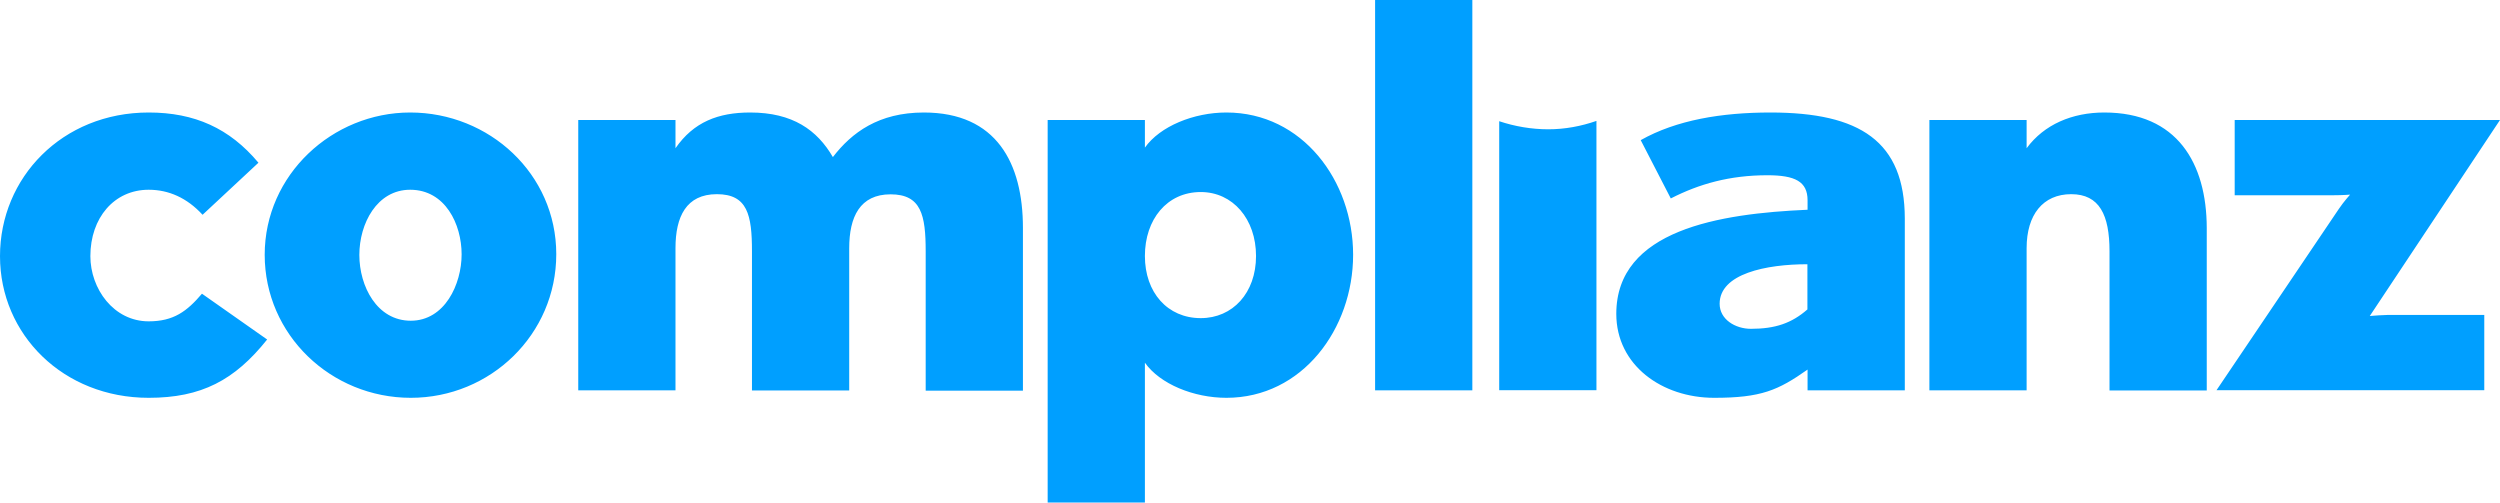
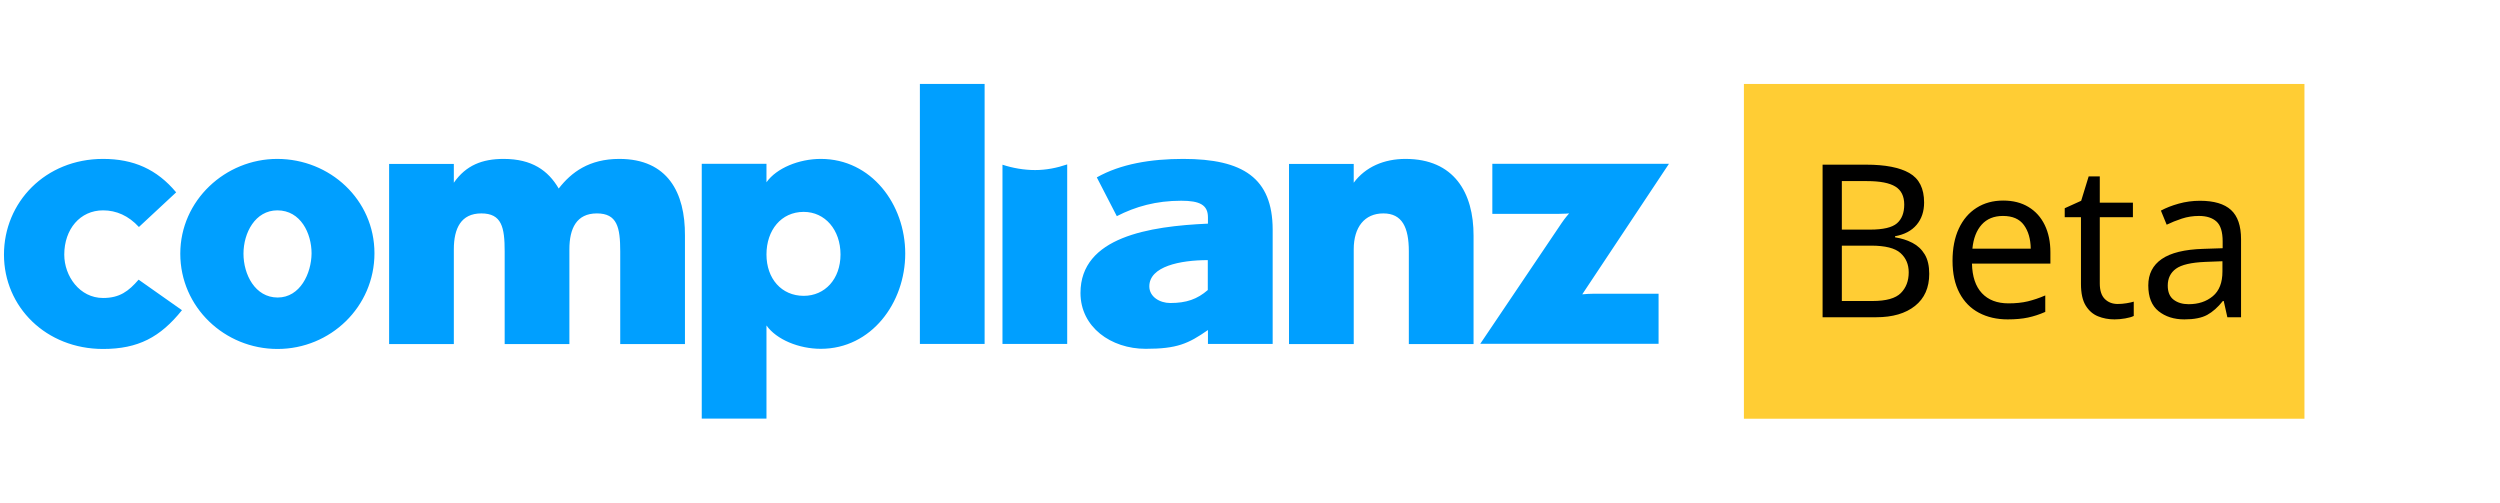
- <svg xmlns="http://www.w3.org/2000/svg" id="uuid-198c2dc3-7c1a-4465-a4e3-f3a903a50160" viewBox="0 0 1637.7 329.2">
-   <defs>
-     <style>.uuid-0af3e7fc-7a94-4de7-8242-2e727a045522{fill:#009fff;}</style>
-   </defs>
-   <path class="uuid-0af3e7fc-7a94-4de7-8242-2e727a045522" d="m803.4,73.7c-21.4,0-43.5,9-53.4,23v-18.1h-63.7v250.6h63.7v-91.6c9.9,14,32,23,53.4,23,49.7,0,83-45.2,83-93.7s-33.3-93.2-83-93.2Zm-16.8,134.7c-21.8,0-36.6-16.8-36.6-40.7s14.4-41.9,36.6-41.9c21,0,36.2,17.7,36.2,41.9s-15.3,40.7-36.2,40.7Zm-181.4-134.7c-29.6,0-47.2,13.1-59.6,29.2-10.3-17.7-26.3-29.2-54.2-29.2-20.9,0-37,6.2-48.9,23.4v-18.5h-63.7v177.1h63.7v-93.2c0-20.5,7-35.3,27.1-35.3s23,13.6,23,37.4v91.2h63.7v-93.2c0-20.5,7-35.3,27.1-35.3s23,13.6,23,37.4v91.2h63.7v-106.6c0-42.4-17.3-75.6-64.9-75.6Zm-336.5,0c-50.9,0-95.3,40.7-95.3,93.2s43.5,93.7,95.7,93.7,95.3-41.5,95.3-94.1-43.9-92.8-95.7-92.8Zm.4,136.4c-22.2,0-33.7-22.6-33.7-43.1s11.5-42.7,33.3-42.7c23,0,33.7,22.6,33.7,42.3s-11.1,43.5-33.3,43.5Zm-171.7.4c-23,0-38.2-21.4-38.2-42.7,0-25.1,15.6-43.5,38.2-43.5,13.1,0,25.1,5.3,35.3,16.4l36.6-34.1c-18.9-22.6-41.9-32.9-71.9-32.9C40.7,73.7,0,116.4,0,167.8s41.5,92.8,97.4,92.8c34.5,0,56.3-11.5,77.6-38.2l-42.7-30c-9.8,11.5-18.5,18.1-34.9,18.1ZM1378.5,73.7c-21,0-39.4,7.8-50.9,23.4v-18.5h-63.7v177.1h63.7v-93.2c0-21.8,10.7-35.3,29.2-35.3s25.1,13.6,25.1,37.4v91.2h63.7v-106.5c-.1-42.4-19.4-75.6-67.1-75.6Zm-218.7,0c-32,0-61.6,4.9-85,18.1l19.7,38.2c18.5-9.5,38.6-15.2,63.3-15.2,18.1,0,26.3,4.1,26.3,16.4v6.2c-57.5,2.5-125.3,13.1-125.3,68.2,0,33.7,30,55,64.1,55,30.8,0,41.9-4.9,61.2-18.5v13.6h63.7v-112.6c-.1-50.5-29.3-69.4-88-69.4Zm24.2,129c-10.3,9-21,12.7-37,12.7-10.3,0-20.5-6.2-20.5-16.4,0-19.7,30.4-25.9,57.5-25.9v29.6Zm-283.2,53h63.7V0h-63.7v255.7Zm651.6-48.7l85.3-128.4h-173.8v49.3h64.9c5.8,0,10.7-.4,10.7-.4,0,0-4.1,4.5-7.4,9.4l-80.1,118.7h175.4v-49.3h-63c-3.6.1-8.9.4-12,.7Zm-570.3-127.6v176.2h63.7V79.2c-10,3.5-20.7,5.5-31.6,5.5s-22-1.9-32.1-5.3Z" />
+ <svg xmlns="http://www.w3.org/2000/svg" version="1.1" id="uuid-198c2dc3-7c1a-4465-a4e3-f3a903a50160" x="0px" y="0px" viewBox="0 0 1637.7 329.2" style="enable-background:new 0 0 1637.7 329.2;" xml:space="preserve">
+   <style type="text/css">
+ 	.st0{fill:#FFCD34;}
+ 	.st1{fill:#009FFF;}
+ 	.st2{font-family:'Roboto-Bold';}
+ 	.st3{font-size:140px;}
+ </style>
+   <rect x="1142.4" y="55" class="st0" width="367.2" height="219.3" />
+   <path class="st1" d="M537.7,104.1c-14.3,0-29,6-35.6,15.3v-12.1h-42.4v166.9h42.4v-61c6.6,9.3,21.3,15.3,35.6,15.3  c33.1,0,55.3-30.1,55.3-62.4S570.8,104.1,537.7,104.1L537.7,104.1z M526.5,193.8c-14.5,0-24.4-11.2-24.4-27.1s9.6-27.9,24.4-27.9  c14,0,24.1,11.8,24.1,27.9S540.4,193.8,526.5,193.8z M405.7,104.1c-19.7,0-31.4,8.7-39.7,19.4c-6.9-11.8-17.5-19.4-36.1-19.4  c-13.9,0-24.6,4.1-32.6,15.6v-12.3h-42.4v118h42.4v-62.1c0-13.7,4.7-23.5,18-23.5c13.4,0,15.3,9.1,15.3,24.9v60.7h42.4v-62.1  c0-13.7,4.7-23.5,18-23.5s15.3,9.1,15.3,24.9v60.7h42.4v-71C448.9,126.2,437.4,104.1,405.7,104.1L405.7,104.1z M181.6,104.1  c-33.9,0-63.5,27.1-63.5,62.1s29,62.4,63.7,62.4s63.5-27.6,63.5-62.7S216.1,104.1,181.6,104.1L181.6,104.1z M181.9,194.9  c-14.8,0-22.4-15.1-22.4-28.7c0-13.7,7.7-28.4,22.2-28.4c15.3,0,22.4,15.1,22.4,28.2C204,179.1,196.6,194.9,181.9,194.9L181.9,194.9  z M67.5,195.2c-15.3,0-25.4-14.3-25.4-28.4c0-16.7,10.4-29,25.4-29c8.7,0,16.7,3.5,23.5,10.9l24.4-22.7  c-12.6-15.1-27.9-21.9-47.9-21.9c-37.8,0-64.9,28.4-64.9,62.7s27.6,61.8,64.9,61.8c23,0,37.5-7.7,51.7-25.4l-28.4-20  C84.2,190.8,78.4,195.2,67.5,195.2L67.5,195.2z M920.7,104.1c-14,0-26.2,5.2-33.9,15.6v-12.3h-42.4v118h42.4v-62.1  c0-14.5,7.1-23.5,19.4-23.5c12.3,0,16.7,9.1,16.7,24.9v60.7h42.4v-70.9C965.4,126.2,952.5,104.1,920.7,104.1L920.7,104.1z   M775.1,104.1c-21.3,0-41,3.3-56.6,12.1l13.1,25.4c12.3-6.3,25.7-10.1,42.2-10.1c12.1,0,17.5,2.7,17.5,10.9v4.1  c-38.3,1.7-83.5,8.7-83.5,45.4c0,22.4,20,36.6,42.7,36.6c20.5,0,27.9-3.3,40.8-12.3v9.1h42.4v-75  C833.6,116.6,814.2,104.1,775.1,104.1L775.1,104.1z M791.2,190c-6.9,6-14,8.5-24.6,8.5c-6.9,0-13.7-4.1-13.7-10.9  c0-13.1,20.2-17.2,38.3-17.2V190L791.2,190z M602.6,225.3H645V55h-42.4V225.3z M1036.5,192.8l56.8-85.5H977.6v32.8h43.2  c3.9,0,7.1-0.3,7.1-0.3s-2.7,3-4.9,6.3l-53.3,79.1h116.8v-32.8h-42C1042.1,192.4,1038.6,192.6,1036.5,192.8z M656.7,107.9v117.4  h42.4V107.7c-6.7,2.3-13.8,3.7-21,3.7C670.8,111.4,663.4,110.1,656.7,107.9L656.7,107.9z" />
+   <text transform="matrix(1 0 0 1 1180.362 207.8201)" class="st2 st3">Beta</text>
</svg>
